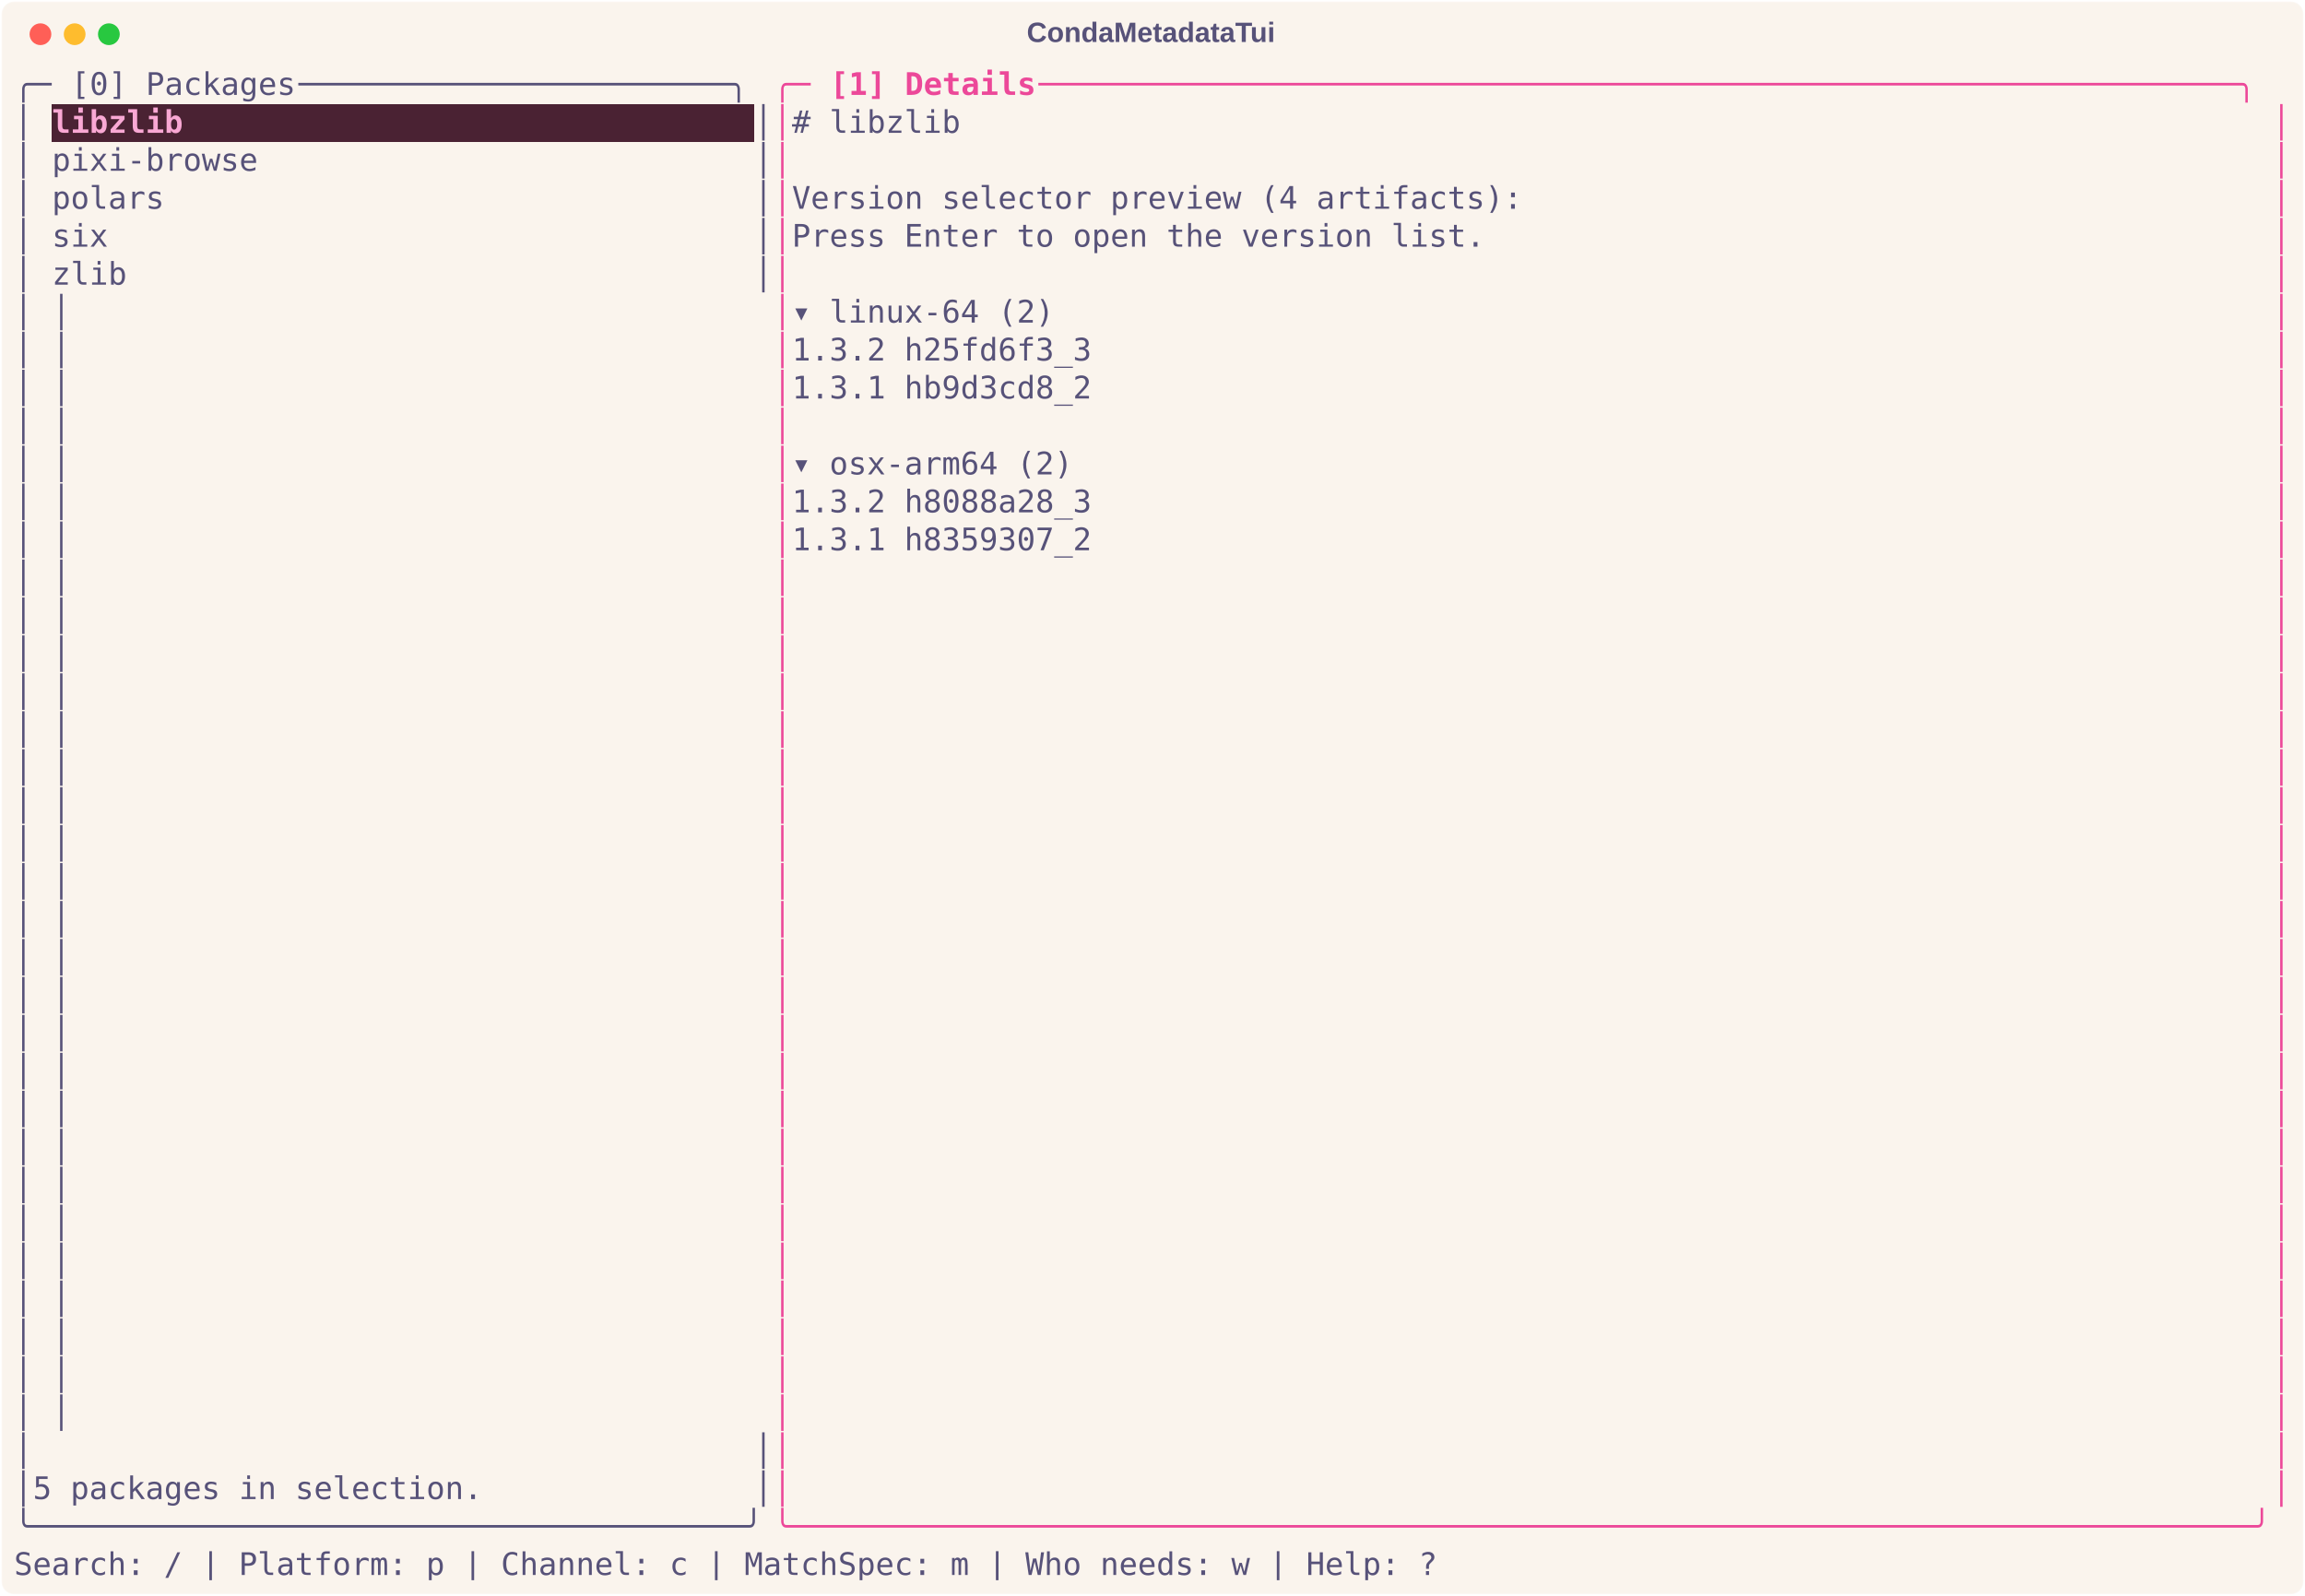
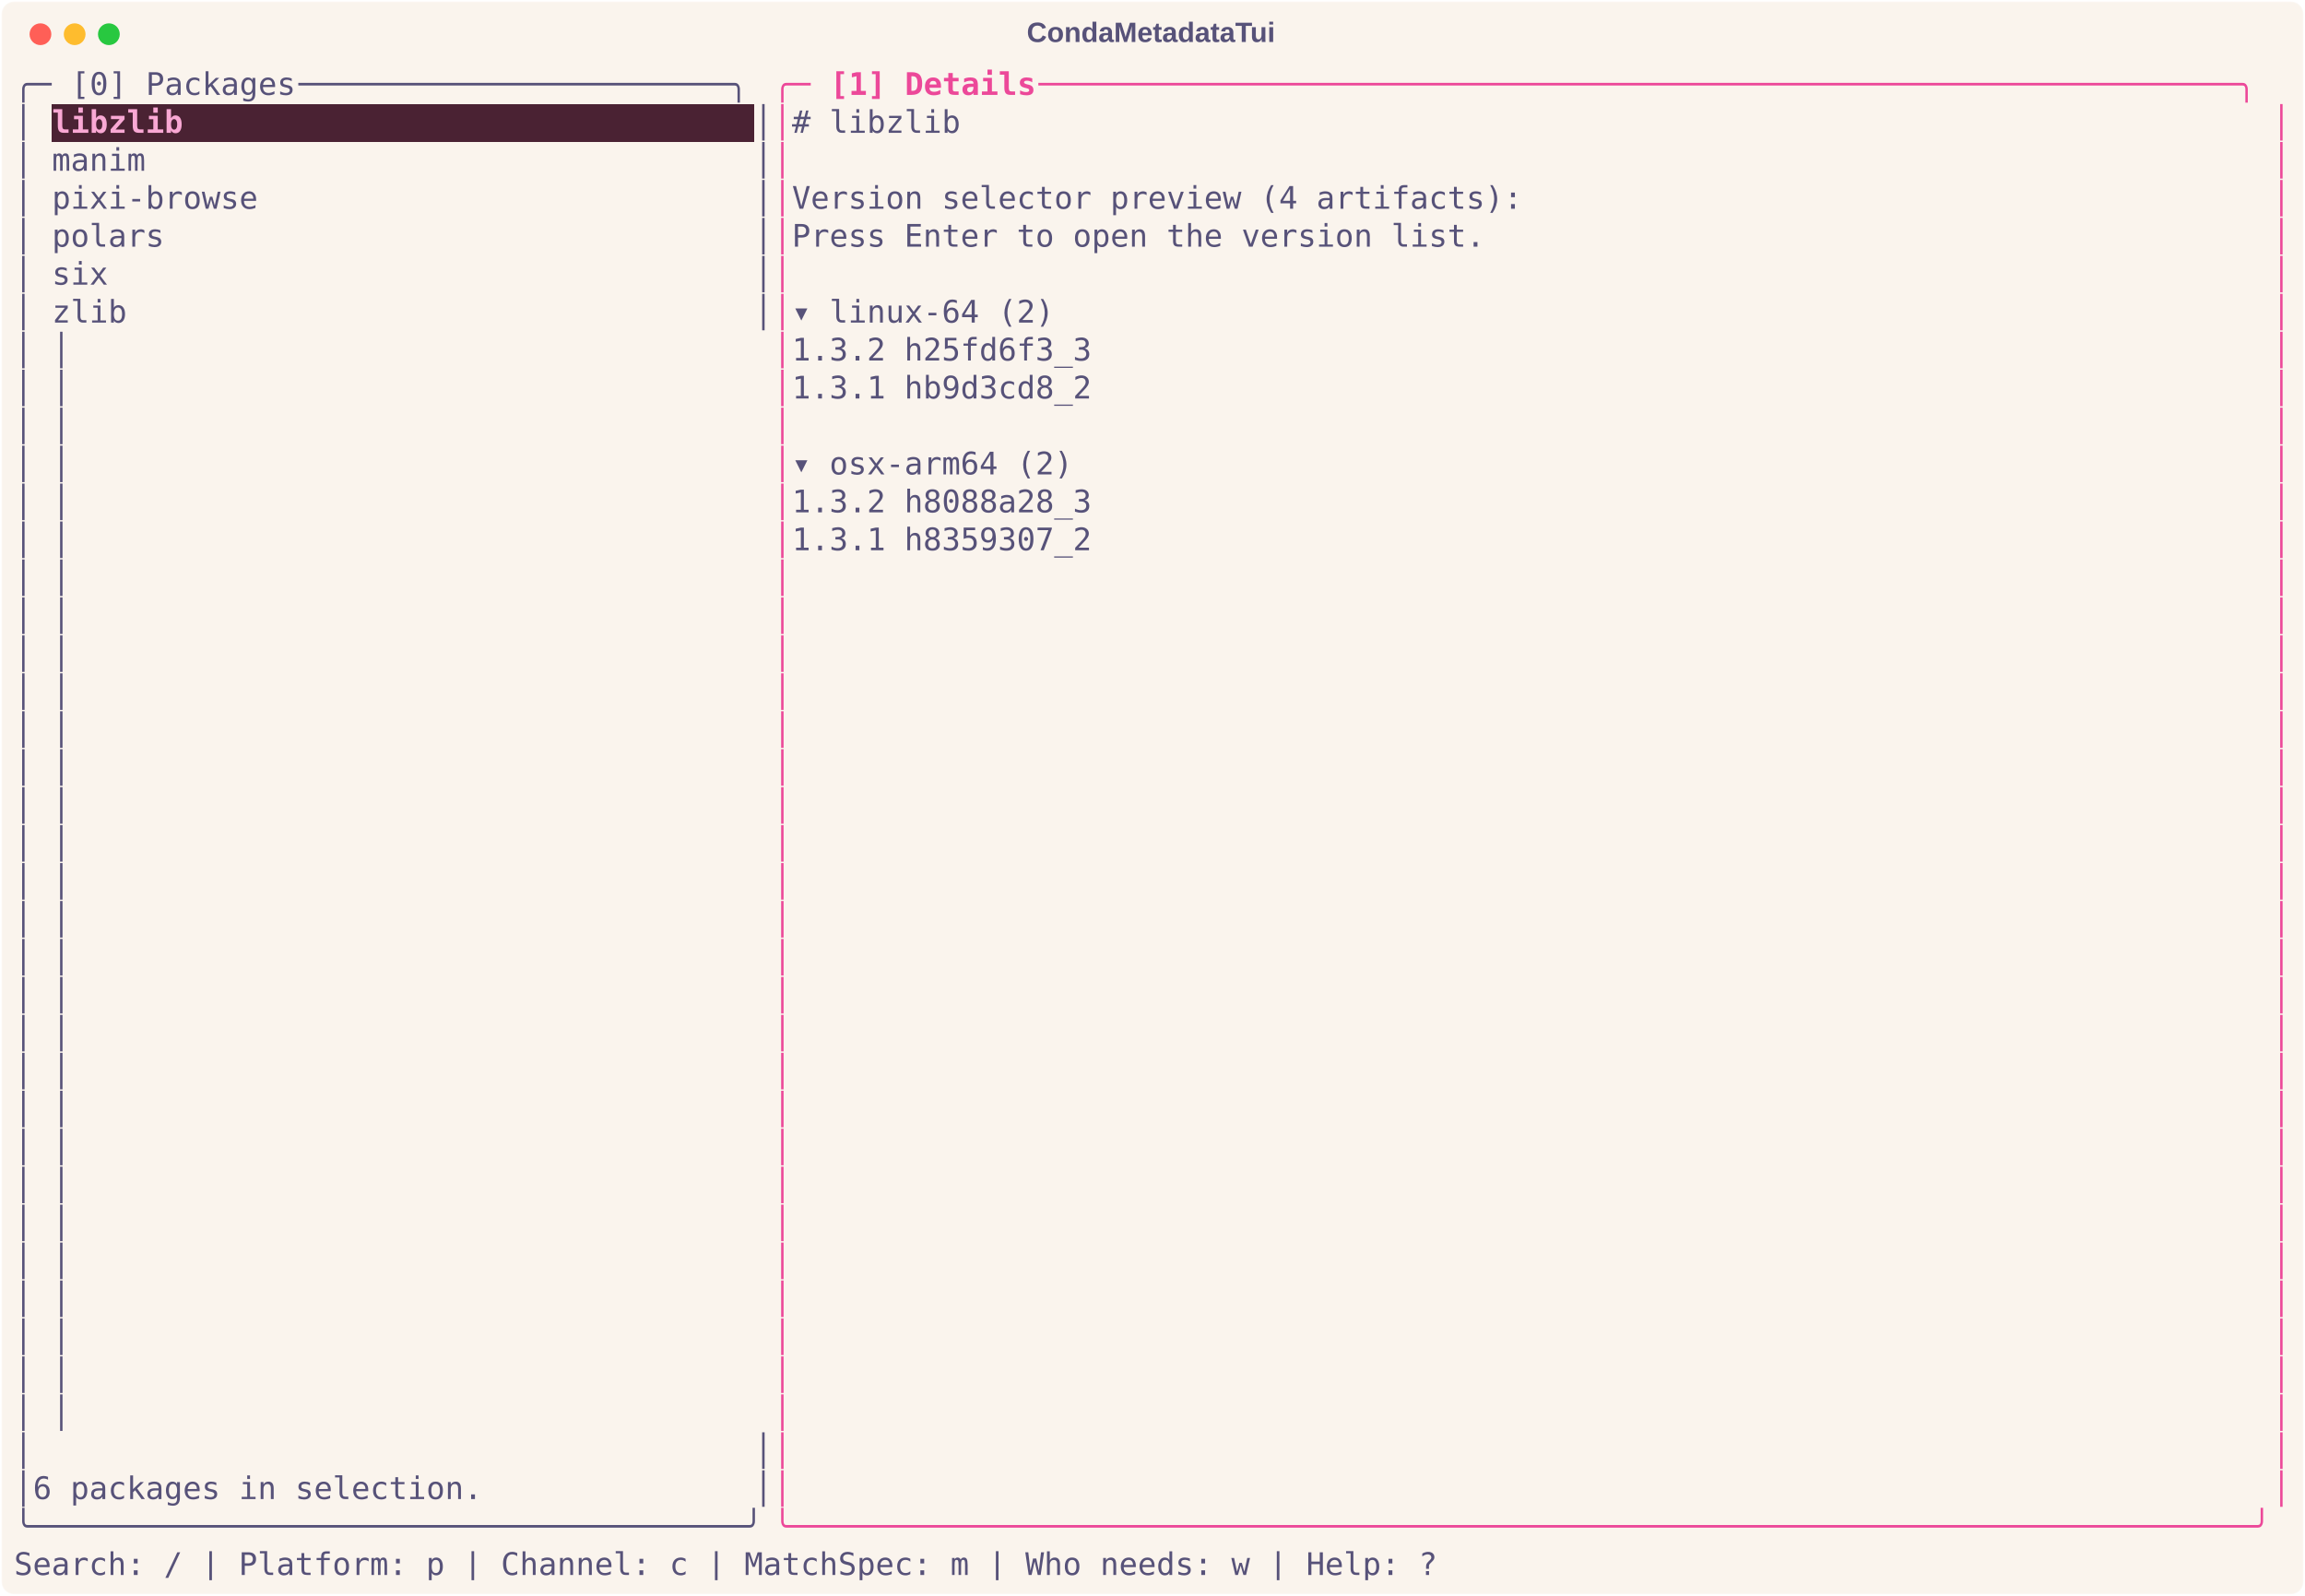
<svg xmlns="http://www.w3.org/2000/svg" class="rich-terminal" viewBox="0 0 1482 1026.0">
  <style>

    @font-face {
        font-family: "Fira Code";
        src: local("FiraCode-Regular"),
                url("https://cdnjs.cloudflare.com/ajax/libs/firacode/6.2.0/woff2/FiraCode-Regular.woff2") format("woff2"),
                url("https://cdnjs.cloudflare.com/ajax/libs/firacode/6.2.0/woff/FiraCode-Regular.woff") format("woff");
        font-style: normal;
        font-weight: 400;
    }
    @font-face {
        font-family: "Fira Code";
        src: local("FiraCode-Bold"),
                url("https://cdnjs.cloudflare.com/ajax/libs/firacode/6.2.0/woff2/FiraCode-Bold.woff2") format("woff2"),
                url("https://cdnjs.cloudflare.com/ajax/libs/firacode/6.2.0/woff/FiraCode-Bold.woff") format("woff");
        font-style: bold;
        font-weight: 700;
    }

    .terminal-matrix {
        font-family: Fira Code, monospace;
        font-size: 20px;
        line-height: 24.4px;
        font-variant-east-asian: full-width;
    }

    .terminal-title {
        font-size: 18px;
        font-weight: bold;
        font-family: arial;
    }

    .terminal-r1 { fill: #575279 }
.terminal-r2 { fill: #ec4899 }
.terminal-r3 { fill: #ec4899;font-weight: bold }
.terminal-r4 { fill: #f9a8d4;font-weight: bold }
    </style>
  <defs>
    <clipPath id="terminal-clip-terminal">
      <rect x="0" y="0" width="1463.0" height="975.0" />
    </clipPath>
    <clipPath id="terminal-line-0">
      <rect x="0" y="1.5" width="1464" height="24.65" />
    </clipPath>
    <clipPath id="terminal-line-1">
      <rect x="0" y="25.9" width="1464" height="24.65" />
    </clipPath>
    <clipPath id="terminal-line-2">
      <rect x="0" y="50.3" width="1464" height="24.65" />
    </clipPath>
    <clipPath id="terminal-line-3">
      <rect x="0" y="74.7" width="1464" height="24.65" />
    </clipPath>
    <clipPath id="terminal-line-4">
      <rect x="0" y="99.1" width="1464" height="24.65" />
    </clipPath>
    <clipPath id="terminal-line-5">
      <rect x="0" y="123.5" width="1464" height="24.65" />
    </clipPath>
    <clipPath id="terminal-line-6">
      <rect x="0" y="147.9" width="1464" height="24.65" />
    </clipPath>
    <clipPath id="terminal-line-7">
      <rect x="0" y="172.3" width="1464" height="24.65" />
    </clipPath>
    <clipPath id="terminal-line-8">
      <rect x="0" y="196.7" width="1464" height="24.65" />
    </clipPath>
    <clipPath id="terminal-line-9">
      <rect x="0" y="221.1" width="1464" height="24.65" />
    </clipPath>
    <clipPath id="terminal-line-10">
      <rect x="0" y="245.5" width="1464" height="24.65" />
    </clipPath>
    <clipPath id="terminal-line-11">
      <rect x="0" y="269.9" width="1464" height="24.65" />
    </clipPath>
    <clipPath id="terminal-line-12">
      <rect x="0" y="294.3" width="1464" height="24.65" />
    </clipPath>
    <clipPath id="terminal-line-13">
      <rect x="0" y="318.7" width="1464" height="24.65" />
    </clipPath>
    <clipPath id="terminal-line-14">
      <rect x="0" y="343.1" width="1464" height="24.65" />
    </clipPath>
    <clipPath id="terminal-line-15">
      <rect x="0" y="367.5" width="1464" height="24.65" />
    </clipPath>
    <clipPath id="terminal-line-16">
      <rect x="0" y="391.9" width="1464" height="24.65" />
    </clipPath>
    <clipPath id="terminal-line-17">
      <rect x="0" y="416.3" width="1464" height="24.65" />
    </clipPath>
    <clipPath id="terminal-line-18">
      <rect x="0" y="440.7" width="1464" height="24.65" />
    </clipPath>
    <clipPath id="terminal-line-19">
      <rect x="0" y="465.1" width="1464" height="24.65" />
    </clipPath>
    <clipPath id="terminal-line-20">
      <rect x="0" y="489.5" width="1464" height="24.65" />
    </clipPath>
    <clipPath id="terminal-line-21">
      <rect x="0" y="513.9" width="1464" height="24.65" />
    </clipPath>
    <clipPath id="terminal-line-22">
      <rect x="0" y="538.3" width="1464" height="24.65" />
    </clipPath>
    <clipPath id="terminal-line-23">
      <rect x="0" y="562.7" width="1464" height="24.65" />
    </clipPath>
    <clipPath id="terminal-line-24">
      <rect x="0" y="587.1" width="1464" height="24.65" />
    </clipPath>
    <clipPath id="terminal-line-25">
      <rect x="0" y="611.5" width="1464" height="24.65" />
    </clipPath>
    <clipPath id="terminal-line-26">
      <rect x="0" y="635.9" width="1464" height="24.65" />
    </clipPath>
    <clipPath id="terminal-line-27">
      <rect x="0" y="660.3" width="1464" height="24.65" />
    </clipPath>
    <clipPath id="terminal-line-28">
      <rect x="0" y="684.7" width="1464" height="24.65" />
    </clipPath>
    <clipPath id="terminal-line-29">
      <rect x="0" y="709.1" width="1464" height="24.65" />
    </clipPath>
    <clipPath id="terminal-line-30">
      <rect x="0" y="733.5" width="1464" height="24.65" />
    </clipPath>
    <clipPath id="terminal-line-31">
      <rect x="0" y="757.9" width="1464" height="24.65" />
    </clipPath>
    <clipPath id="terminal-line-32">
      <rect x="0" y="782.3" width="1464" height="24.65" />
    </clipPath>
    <clipPath id="terminal-line-33">
      <rect x="0" y="806.7" width="1464" height="24.65" />
    </clipPath>
    <clipPath id="terminal-line-34">
      <rect x="0" y="831.1" width="1464" height="24.65" />
    </clipPath>
    <clipPath id="terminal-line-35">
      <rect x="0" y="855.5" width="1464" height="24.65" />
    </clipPath>
    <clipPath id="terminal-line-36">
      <rect x="0" y="879.9" width="1464" height="24.65" />
    </clipPath>
    <clipPath id="terminal-line-37">
      <rect x="0" y="904.3" width="1464" height="24.65" />
    </clipPath>
    <clipPath id="terminal-line-38">
      <rect x="0" y="928.7" width="1464" height="24.65" />
    </clipPath>
  </defs>
  <rect fill="#faf4ed" stroke="rgba(255,255,255,0.35)" stroke-width="1" x="1" y="1" width="1480" height="1024" rx="8" />
  <text class="terminal-title" fill="#575279" text-anchor="middle" x="740" y="27">CondaMetadataTui</text>
  <g transform="translate(26,22)">
    <circle cx="0" cy="0" r="7" fill="#ff5f57" />
    <circle cx="22" cy="0" r="7" fill="#febc2e" />
    <circle cx="44" cy="0" r="7" fill="#28c840" />
  </g>
  <g transform="translate(9, 41)" clip-path="url(#terminal-clip-terminal)">
    <rect fill="#4a2233" x="24.4" y="25.9" width="85.4" height="24.65" shape-rendering="crispEdges" />
    <rect fill="#4a2233" x="109.8" y="25.9" width="366" height="24.65" shape-rendering="crispEdges" />
    <g class="terminal-matrix">
      <text class="terminal-r1" x="0" y="20" textLength="36.6" clip-path="url(#terminal-line-0)">╭─ </text>
      <text class="terminal-r1" x="36.6" y="20" textLength="146.4" clip-path="url(#terminal-line-0)">[0] Packages</text>
      <text class="terminal-r1" x="183" y="20" textLength="305" clip-path="url(#terminal-line-0)"> ───────────────────────╮</text>
      <text class="terminal-r2" x="488" y="20" textLength="36.6" clip-path="url(#terminal-line-0)">╭─ </text>
      <text class="terminal-r3" x="524.6" y="20" textLength="134.2" clip-path="url(#terminal-line-0)">[1] Details</text>
      <text class="terminal-r2" x="658.8" y="20" textLength="805.2" clip-path="url(#terminal-line-0)"> ────────────────────────────────────────────────────────────────╮</text>
      <text class="terminal-r1" x="1464" y="20" textLength="12.2" clip-path="url(#terminal-line-0)">
</text>
      <text class="terminal-r1" x="0" y="44.4" textLength="12.2" clip-path="url(#terminal-line-1)">│</text>
      <text class="terminal-r4" x="24.4" y="44.4" textLength="85.4" clip-path="url(#terminal-line-1)">libzlib</text>
      <text class="terminal-r1" x="475.8" y="44.4" textLength="12.2" clip-path="url(#terminal-line-1)">│</text>
      <text class="terminal-r2" x="488" y="44.4" textLength="12.2" clip-path="url(#terminal-line-1)">│</text>
      <text class="terminal-r1" x="500.2" y="44.4" textLength="109.8" clip-path="url(#terminal-line-1)"># libzlib</text>
      <text class="terminal-r2" x="1451.8" y="44.4" textLength="12.2" clip-path="url(#terminal-line-1)">│</text>
      <text class="terminal-r1" x="1464" y="44.4" textLength="12.2" clip-path="url(#terminal-line-1)">
</text>
      <text class="terminal-r1" x="0" y="68.8" textLength="12.2" clip-path="url(#terminal-line-2)">│</text>
-       <text class="terminal-r1" x="24.4" y="68.8" textLength="134.2" clip-path="url(#terminal-line-2)">pixi-browse</text>
+       <text class="terminal-r1" x="24.4" y="68.8" textLength="61" clip-path="url(#terminal-line-2)">manim</text>
      <text class="terminal-r1" x="475.8" y="68.8" textLength="12.2" clip-path="url(#terminal-line-2)">│</text>
      <text class="terminal-r2" x="488" y="68.8" textLength="12.2" clip-path="url(#terminal-line-2)">│</text>
      <text class="terminal-r2" x="1451.8" y="68.8" textLength="12.2" clip-path="url(#terminal-line-2)">│</text>
      <text class="terminal-r1" x="1464" y="68.8" textLength="12.2" clip-path="url(#terminal-line-2)">
</text>
      <text class="terminal-r1" x="0" y="93.2" textLength="12.2" clip-path="url(#terminal-line-3)">│</text>
-       <text class="terminal-r1" x="24.4" y="93.2" textLength="73.2" clip-path="url(#terminal-line-3)">polars</text>
+       <text class="terminal-r1" x="24.4" y="93.2" textLength="134.2" clip-path="url(#terminal-line-3)">pixi-browse</text>
      <text class="terminal-r1" x="475.8" y="93.2" textLength="12.2" clip-path="url(#terminal-line-3)">│</text>
      <text class="terminal-r2" x="488" y="93.2" textLength="12.2" clip-path="url(#terminal-line-3)">│</text>
      <text class="terminal-r1" x="500.2" y="93.2" textLength="475.8" clip-path="url(#terminal-line-3)">Version selector preview (4 artifacts):</text>
      <text class="terminal-r2" x="1451.8" y="93.2" textLength="12.2" clip-path="url(#terminal-line-3)">│</text>
      <text class="terminal-r1" x="1464" y="93.2" textLength="12.2" clip-path="url(#terminal-line-3)">
</text>
      <text class="terminal-r1" x="0" y="117.6" textLength="12.2" clip-path="url(#terminal-line-4)">│</text>
-       <text class="terminal-r1" x="24.4" y="117.6" textLength="36.6" clip-path="url(#terminal-line-4)">six</text>
+       <text class="terminal-r1" x="24.4" y="117.6" textLength="73.2" clip-path="url(#terminal-line-4)">polars</text>
      <text class="terminal-r1" x="475.8" y="117.6" textLength="12.2" clip-path="url(#terminal-line-4)">│</text>
      <text class="terminal-r2" x="488" y="117.6" textLength="12.2" clip-path="url(#terminal-line-4)">│</text>
      <text class="terminal-r1" x="500.2" y="117.6" textLength="451.4" clip-path="url(#terminal-line-4)">Press Enter to open the version list.</text>
      <text class="terminal-r2" x="1451.8" y="117.6" textLength="12.2" clip-path="url(#terminal-line-4)">│</text>
      <text class="terminal-r1" x="1464" y="117.6" textLength="12.2" clip-path="url(#terminal-line-4)">
</text>
      <text class="terminal-r1" x="0" y="142" textLength="12.2" clip-path="url(#terminal-line-5)">│</text>
-       <text class="terminal-r1" x="24.4" y="142" textLength="48.8" clip-path="url(#terminal-line-5)">zlib</text>
+       <text class="terminal-r1" x="24.4" y="142" textLength="36.6" clip-path="url(#terminal-line-5)">six</text>
      <text class="terminal-r1" x="475.8" y="142" textLength="12.2" clip-path="url(#terminal-line-5)">│</text>
      <text class="terminal-r2" x="488" y="142" textLength="12.2" clip-path="url(#terminal-line-5)">│</text>
      <text class="terminal-r2" x="1451.8" y="142" textLength="12.2" clip-path="url(#terminal-line-5)">│</text>
      <text class="terminal-r1" x="1464" y="142" textLength="12.2" clip-path="url(#terminal-line-5)">
</text>
      <text class="terminal-r1" x="0" y="166.4" textLength="12.2" clip-path="url(#terminal-line-6)">│</text>
-       <text class="terminal-r1" x="24.4" y="166.4" textLength="463.6" clip-path="url(#terminal-line-6)">                                     │</text>
+       <text class="terminal-r1" x="24.4" y="166.4" textLength="48.8" clip-path="url(#terminal-line-6)">zlib</text>
+       <text class="terminal-r1" x="475.8" y="166.4" textLength="12.2" clip-path="url(#terminal-line-6)">│</text>
      <text class="terminal-r2" x="488" y="166.4" textLength="12.2" clip-path="url(#terminal-line-6)">│</text>
      <text class="terminal-r1" x="500.2" y="166.4" textLength="170.8" clip-path="url(#terminal-line-6)">▾ linux-64 (2)</text>
      <text class="terminal-r2" x="1451.8" y="166.4" textLength="12.2" clip-path="url(#terminal-line-6)">│</text>
      <text class="terminal-r1" x="1464" y="166.4" textLength="12.2" clip-path="url(#terminal-line-6)">
</text>
      <text class="terminal-r1" x="0" y="190.8" textLength="12.2" clip-path="url(#terminal-line-7)">│</text>
      <text class="terminal-r1" x="24.4" y="190.8" textLength="463.6" clip-path="url(#terminal-line-7)">                                     │</text>
      <text class="terminal-r2" x="488" y="190.8" textLength="12.2" clip-path="url(#terminal-line-7)">│</text>
      <text class="terminal-r1" x="500.2" y="190.8" textLength="195.2" clip-path="url(#terminal-line-7)">1.3.2 h25fd6f3_3</text>
      <text class="terminal-r2" x="1451.8" y="190.8" textLength="12.2" clip-path="url(#terminal-line-7)">│</text>
      <text class="terminal-r1" x="1464" y="190.8" textLength="12.2" clip-path="url(#terminal-line-7)">
</text>
      <text class="terminal-r1" x="0" y="215.2" textLength="12.2" clip-path="url(#terminal-line-8)">│</text>
      <text class="terminal-r1" x="24.4" y="215.2" textLength="463.6" clip-path="url(#terminal-line-8)">                                     │</text>
      <text class="terminal-r2" x="488" y="215.2" textLength="12.2" clip-path="url(#terminal-line-8)">│</text>
      <text class="terminal-r1" x="500.2" y="215.2" textLength="195.2" clip-path="url(#terminal-line-8)">1.3.1 hb9d3cd8_2</text>
      <text class="terminal-r2" x="1451.8" y="215.2" textLength="12.2" clip-path="url(#terminal-line-8)">│</text>
      <text class="terminal-r1" x="1464" y="215.2" textLength="12.2" clip-path="url(#terminal-line-8)">
</text>
      <text class="terminal-r1" x="0" y="239.6" textLength="12.2" clip-path="url(#terminal-line-9)">│</text>
      <text class="terminal-r1" x="24.4" y="239.6" textLength="463.6" clip-path="url(#terminal-line-9)">                                     │</text>
      <text class="terminal-r2" x="488" y="239.6" textLength="12.2" clip-path="url(#terminal-line-9)">│</text>
      <text class="terminal-r2" x="1451.8" y="239.6" textLength="12.2" clip-path="url(#terminal-line-9)">│</text>
      <text class="terminal-r1" x="1464" y="239.6" textLength="12.2" clip-path="url(#terminal-line-9)">
</text>
      <text class="terminal-r1" x="0" y="264" textLength="12.2" clip-path="url(#terminal-line-10)">│</text>
      <text class="terminal-r1" x="24.4" y="264" textLength="463.6" clip-path="url(#terminal-line-10)">                                     │</text>
      <text class="terminal-r2" x="488" y="264" textLength="12.2" clip-path="url(#terminal-line-10)">│</text>
      <text class="terminal-r1" x="500.2" y="264" textLength="183" clip-path="url(#terminal-line-10)">▾ osx-arm64 (2)</text>
      <text class="terminal-r2" x="1451.8" y="264" textLength="12.2" clip-path="url(#terminal-line-10)">│</text>
      <text class="terminal-r1" x="1464" y="264" textLength="12.2" clip-path="url(#terminal-line-10)">
</text>
      <text class="terminal-r1" x="0" y="288.4" textLength="12.2" clip-path="url(#terminal-line-11)">│</text>
      <text class="terminal-r1" x="24.4" y="288.4" textLength="463.6" clip-path="url(#terminal-line-11)">                                     │</text>
      <text class="terminal-r2" x="488" y="288.4" textLength="12.2" clip-path="url(#terminal-line-11)">│</text>
      <text class="terminal-r1" x="500.2" y="288.4" textLength="195.2" clip-path="url(#terminal-line-11)">1.3.2 h8088a28_3</text>
      <text class="terminal-r2" x="1451.8" y="288.4" textLength="12.2" clip-path="url(#terminal-line-11)">│</text>
      <text class="terminal-r1" x="1464" y="288.4" textLength="12.2" clip-path="url(#terminal-line-11)">
</text>
      <text class="terminal-r1" x="0" y="312.8" textLength="12.2" clip-path="url(#terminal-line-12)">│</text>
      <text class="terminal-r1" x="24.4" y="312.8" textLength="463.6" clip-path="url(#terminal-line-12)">                                     │</text>
      <text class="terminal-r2" x="488" y="312.8" textLength="12.2" clip-path="url(#terminal-line-12)">│</text>
      <text class="terminal-r1" x="500.2" y="312.8" textLength="195.2" clip-path="url(#terminal-line-12)">1.3.1 h8359307_2</text>
      <text class="terminal-r2" x="1451.8" y="312.8" textLength="12.2" clip-path="url(#terminal-line-12)">│</text>
      <text class="terminal-r1" x="1464" y="312.8" textLength="12.2" clip-path="url(#terminal-line-12)">
</text>
      <text class="terminal-r1" x="0" y="337.2" textLength="12.2" clip-path="url(#terminal-line-13)">│</text>
      <text class="terminal-r1" x="24.4" y="337.2" textLength="463.6" clip-path="url(#terminal-line-13)">                                     │</text>
      <text class="terminal-r2" x="488" y="337.2" textLength="12.2" clip-path="url(#terminal-line-13)">│</text>
      <text class="terminal-r2" x="1451.8" y="337.2" textLength="12.2" clip-path="url(#terminal-line-13)">│</text>
      <text class="terminal-r1" x="1464" y="337.2" textLength="12.2" clip-path="url(#terminal-line-13)">
</text>
      <text class="terminal-r1" x="0" y="361.6" textLength="12.2" clip-path="url(#terminal-line-14)">│</text>
      <text class="terminal-r1" x="24.4" y="361.6" textLength="463.6" clip-path="url(#terminal-line-14)">                                     │</text>
      <text class="terminal-r2" x="488" y="361.6" textLength="12.2" clip-path="url(#terminal-line-14)">│</text>
      <text class="terminal-r2" x="1451.8" y="361.6" textLength="12.2" clip-path="url(#terminal-line-14)">│</text>
      <text class="terminal-r1" x="1464" y="361.6" textLength="12.2" clip-path="url(#terminal-line-14)">
</text>
      <text class="terminal-r1" x="0" y="386" textLength="12.2" clip-path="url(#terminal-line-15)">│</text>
      <text class="terminal-r1" x="24.4" y="386" textLength="463.6" clip-path="url(#terminal-line-15)">                                     │</text>
      <text class="terminal-r2" x="488" y="386" textLength="12.2" clip-path="url(#terminal-line-15)">│</text>
      <text class="terminal-r2" x="1451.8" y="386" textLength="12.2" clip-path="url(#terminal-line-15)">│</text>
      <text class="terminal-r1" x="1464" y="386" textLength="12.2" clip-path="url(#terminal-line-15)">
</text>
      <text class="terminal-r1" x="0" y="410.4" textLength="12.2" clip-path="url(#terminal-line-16)">│</text>
      <text class="terminal-r1" x="24.4" y="410.4" textLength="463.6" clip-path="url(#terminal-line-16)">                                     │</text>
      <text class="terminal-r2" x="488" y="410.4" textLength="12.2" clip-path="url(#terminal-line-16)">│</text>
      <text class="terminal-r2" x="1451.8" y="410.4" textLength="12.2" clip-path="url(#terminal-line-16)">│</text>
      <text class="terminal-r1" x="1464" y="410.4" textLength="12.2" clip-path="url(#terminal-line-16)">
</text>
      <text class="terminal-r1" x="0" y="434.8" textLength="12.2" clip-path="url(#terminal-line-17)">│</text>
      <text class="terminal-r1" x="24.4" y="434.8" textLength="463.6" clip-path="url(#terminal-line-17)">                                     │</text>
      <text class="terminal-r2" x="488" y="434.8" textLength="12.2" clip-path="url(#terminal-line-17)">│</text>
      <text class="terminal-r2" x="1451.8" y="434.8" textLength="12.2" clip-path="url(#terminal-line-17)">│</text>
      <text class="terminal-r1" x="1464" y="434.8" textLength="12.2" clip-path="url(#terminal-line-17)">
</text>
      <text class="terminal-r1" x="0" y="459.2" textLength="12.2" clip-path="url(#terminal-line-18)">│</text>
      <text class="terminal-r1" x="24.4" y="459.2" textLength="463.6" clip-path="url(#terminal-line-18)">                                     │</text>
      <text class="terminal-r2" x="488" y="459.2" textLength="12.2" clip-path="url(#terminal-line-18)">│</text>
      <text class="terminal-r2" x="1451.8" y="459.2" textLength="12.2" clip-path="url(#terminal-line-18)">│</text>
      <text class="terminal-r1" x="1464" y="459.2" textLength="12.2" clip-path="url(#terminal-line-18)">
</text>
      <text class="terminal-r1" x="0" y="483.6" textLength="12.2" clip-path="url(#terminal-line-19)">│</text>
      <text class="terminal-r1" x="24.4" y="483.6" textLength="463.6" clip-path="url(#terminal-line-19)">                                     │</text>
      <text class="terminal-r2" x="488" y="483.6" textLength="12.2" clip-path="url(#terminal-line-19)">│</text>
      <text class="terminal-r2" x="1451.8" y="483.6" textLength="12.2" clip-path="url(#terminal-line-19)">│</text>
      <text class="terminal-r1" x="1464" y="483.6" textLength="12.2" clip-path="url(#terminal-line-19)">
</text>
      <text class="terminal-r1" x="0" y="508" textLength="12.2" clip-path="url(#terminal-line-20)">│</text>
      <text class="terminal-r1" x="24.4" y="508" textLength="463.6" clip-path="url(#terminal-line-20)">                                     │</text>
      <text class="terminal-r2" x="488" y="508" textLength="12.2" clip-path="url(#terminal-line-20)">│</text>
      <text class="terminal-r2" x="1451.8" y="508" textLength="12.2" clip-path="url(#terminal-line-20)">│</text>
      <text class="terminal-r1" x="1464" y="508" textLength="12.2" clip-path="url(#terminal-line-20)">
</text>
      <text class="terminal-r1" x="0" y="532.4" textLength="12.2" clip-path="url(#terminal-line-21)">│</text>
      <text class="terminal-r1" x="24.4" y="532.4" textLength="463.6" clip-path="url(#terminal-line-21)">                                     │</text>
      <text class="terminal-r2" x="488" y="532.4" textLength="12.2" clip-path="url(#terminal-line-21)">│</text>
      <text class="terminal-r2" x="1451.8" y="532.4" textLength="12.2" clip-path="url(#terminal-line-21)">│</text>
      <text class="terminal-r1" x="1464" y="532.4" textLength="12.2" clip-path="url(#terminal-line-21)">
</text>
      <text class="terminal-r1" x="0" y="556.8" textLength="12.2" clip-path="url(#terminal-line-22)">│</text>
      <text class="terminal-r1" x="24.4" y="556.8" textLength="463.6" clip-path="url(#terminal-line-22)">                                     │</text>
      <text class="terminal-r2" x="488" y="556.8" textLength="12.2" clip-path="url(#terminal-line-22)">│</text>
      <text class="terminal-r2" x="1451.8" y="556.8" textLength="12.2" clip-path="url(#terminal-line-22)">│</text>
      <text class="terminal-r1" x="1464" y="556.8" textLength="12.2" clip-path="url(#terminal-line-22)">
</text>
      <text class="terminal-r1" x="0" y="581.2" textLength="12.2" clip-path="url(#terminal-line-23)">│</text>
      <text class="terminal-r1" x="24.4" y="581.2" textLength="463.6" clip-path="url(#terminal-line-23)">                                     │</text>
      <text class="terminal-r2" x="488" y="581.2" textLength="12.2" clip-path="url(#terminal-line-23)">│</text>
      <text class="terminal-r2" x="1451.8" y="581.2" textLength="12.2" clip-path="url(#terminal-line-23)">│</text>
      <text class="terminal-r1" x="1464" y="581.2" textLength="12.2" clip-path="url(#terminal-line-23)">
</text>
      <text class="terminal-r1" x="0" y="605.6" textLength="12.2" clip-path="url(#terminal-line-24)">│</text>
      <text class="terminal-r1" x="24.4" y="605.6" textLength="463.6" clip-path="url(#terminal-line-24)">                                     │</text>
      <text class="terminal-r2" x="488" y="605.6" textLength="12.2" clip-path="url(#terminal-line-24)">│</text>
      <text class="terminal-r2" x="1451.8" y="605.6" textLength="12.2" clip-path="url(#terminal-line-24)">│</text>
      <text class="terminal-r1" x="1464" y="605.6" textLength="12.2" clip-path="url(#terminal-line-24)">
</text>
      <text class="terminal-r1" x="0" y="630" textLength="12.2" clip-path="url(#terminal-line-25)">│</text>
      <text class="terminal-r1" x="24.4" y="630" textLength="463.6" clip-path="url(#terminal-line-25)">                                     │</text>
      <text class="terminal-r2" x="488" y="630" textLength="12.2" clip-path="url(#terminal-line-25)">│</text>
      <text class="terminal-r2" x="1451.8" y="630" textLength="12.2" clip-path="url(#terminal-line-25)">│</text>
      <text class="terminal-r1" x="1464" y="630" textLength="12.2" clip-path="url(#terminal-line-25)">
</text>
      <text class="terminal-r1" x="0" y="654.4" textLength="12.2" clip-path="url(#terminal-line-26)">│</text>
      <text class="terminal-r1" x="24.4" y="654.4" textLength="463.6" clip-path="url(#terminal-line-26)">                                     │</text>
      <text class="terminal-r2" x="488" y="654.4" textLength="12.2" clip-path="url(#terminal-line-26)">│</text>
      <text class="terminal-r2" x="1451.8" y="654.4" textLength="12.2" clip-path="url(#terminal-line-26)">│</text>
      <text class="terminal-r1" x="1464" y="654.4" textLength="12.2" clip-path="url(#terminal-line-26)">
</text>
      <text class="terminal-r1" x="0" y="678.8" textLength="12.2" clip-path="url(#terminal-line-27)">│</text>
      <text class="terminal-r1" x="24.4" y="678.8" textLength="463.6" clip-path="url(#terminal-line-27)">                                     │</text>
      <text class="terminal-r2" x="488" y="678.8" textLength="12.2" clip-path="url(#terminal-line-27)">│</text>
      <text class="terminal-r2" x="1451.8" y="678.8" textLength="12.2" clip-path="url(#terminal-line-27)">│</text>
      <text class="terminal-r1" x="1464" y="678.8" textLength="12.2" clip-path="url(#terminal-line-27)">
</text>
      <text class="terminal-r1" x="0" y="703.2" textLength="12.2" clip-path="url(#terminal-line-28)">│</text>
      <text class="terminal-r1" x="24.4" y="703.2" textLength="463.6" clip-path="url(#terminal-line-28)">                                     │</text>
      <text class="terminal-r2" x="488" y="703.2" textLength="12.2" clip-path="url(#terminal-line-28)">│</text>
      <text class="terminal-r2" x="1451.8" y="703.2" textLength="12.2" clip-path="url(#terminal-line-28)">│</text>
      <text class="terminal-r1" x="1464" y="703.2" textLength="12.2" clip-path="url(#terminal-line-28)">
</text>
      <text class="terminal-r1" x="0" y="727.6" textLength="12.2" clip-path="url(#terminal-line-29)">│</text>
      <text class="terminal-r1" x="24.4" y="727.6" textLength="463.6" clip-path="url(#terminal-line-29)">                                     │</text>
      <text class="terminal-r2" x="488" y="727.6" textLength="12.2" clip-path="url(#terminal-line-29)">│</text>
      <text class="terminal-r2" x="1451.8" y="727.6" textLength="12.2" clip-path="url(#terminal-line-29)">│</text>
      <text class="terminal-r1" x="1464" y="727.6" textLength="12.2" clip-path="url(#terminal-line-29)">
</text>
      <text class="terminal-r1" x="0" y="752" textLength="12.2" clip-path="url(#terminal-line-30)">│</text>
      <text class="terminal-r1" x="24.4" y="752" textLength="463.6" clip-path="url(#terminal-line-30)">                                     │</text>
      <text class="terminal-r2" x="488" y="752" textLength="12.2" clip-path="url(#terminal-line-30)">│</text>
      <text class="terminal-r2" x="1451.8" y="752" textLength="12.2" clip-path="url(#terminal-line-30)">│</text>
      <text class="terminal-r1" x="1464" y="752" textLength="12.2" clip-path="url(#terminal-line-30)">
</text>
      <text class="terminal-r1" x="0" y="776.4" textLength="12.2" clip-path="url(#terminal-line-31)">│</text>
      <text class="terminal-r1" x="24.4" y="776.4" textLength="463.6" clip-path="url(#terminal-line-31)">                                     │</text>
      <text class="terminal-r2" x="488" y="776.4" textLength="12.2" clip-path="url(#terminal-line-31)">│</text>
      <text class="terminal-r2" x="1451.8" y="776.4" textLength="12.2" clip-path="url(#terminal-line-31)">│</text>
      <text class="terminal-r1" x="1464" y="776.4" textLength="12.2" clip-path="url(#terminal-line-31)">
</text>
      <text class="terminal-r1" x="0" y="800.8" textLength="12.2" clip-path="url(#terminal-line-32)">│</text>
      <text class="terminal-r1" x="24.4" y="800.8" textLength="463.6" clip-path="url(#terminal-line-32)">                                     │</text>
      <text class="terminal-r2" x="488" y="800.8" textLength="12.2" clip-path="url(#terminal-line-32)">│</text>
      <text class="terminal-r2" x="1451.8" y="800.8" textLength="12.2" clip-path="url(#terminal-line-32)">│</text>
      <text class="terminal-r1" x="1464" y="800.8" textLength="12.2" clip-path="url(#terminal-line-32)">
</text>
      <text class="terminal-r1" x="0" y="825.2" textLength="12.2" clip-path="url(#terminal-line-33)">│</text>
      <text class="terminal-r1" x="24.4" y="825.2" textLength="463.6" clip-path="url(#terminal-line-33)">                                     │</text>
      <text class="terminal-r2" x="488" y="825.2" textLength="12.2" clip-path="url(#terminal-line-33)">│</text>
      <text class="terminal-r2" x="1451.8" y="825.2" textLength="12.2" clip-path="url(#terminal-line-33)">│</text>
      <text class="terminal-r1" x="1464" y="825.2" textLength="12.2" clip-path="url(#terminal-line-33)">
</text>
      <text class="terminal-r1" x="0" y="849.6" textLength="12.2" clip-path="url(#terminal-line-34)">│</text>
      <text class="terminal-r1" x="24.4" y="849.6" textLength="463.6" clip-path="url(#terminal-line-34)">                                     │</text>
      <text class="terminal-r2" x="488" y="849.6" textLength="12.2" clip-path="url(#terminal-line-34)">│</text>
      <text class="terminal-r2" x="1451.8" y="849.6" textLength="12.2" clip-path="url(#terminal-line-34)">│</text>
      <text class="terminal-r1" x="1464" y="849.6" textLength="12.2" clip-path="url(#terminal-line-34)">
</text>
      <text class="terminal-r1" x="0" y="874" textLength="12.2" clip-path="url(#terminal-line-35)">│</text>
      <text class="terminal-r1" x="24.4" y="874" textLength="463.6" clip-path="url(#terminal-line-35)">                                     │</text>
      <text class="terminal-r2" x="488" y="874" textLength="12.2" clip-path="url(#terminal-line-35)">│</text>
      <text class="terminal-r2" x="1451.8" y="874" textLength="12.2" clip-path="url(#terminal-line-35)">│</text>
      <text class="terminal-r1" x="1464" y="874" textLength="12.2" clip-path="url(#terminal-line-35)">
</text>
      <text class="terminal-r1" x="0" y="898.4" textLength="12.2" clip-path="url(#terminal-line-36)">│</text>
      <text class="terminal-r1" x="475.8" y="898.4" textLength="12.2" clip-path="url(#terminal-line-36)">│</text>
      <text class="terminal-r2" x="488" y="898.4" textLength="12.2" clip-path="url(#terminal-line-36)">│</text>
      <text class="terminal-r2" x="1451.8" y="898.4" textLength="12.2" clip-path="url(#terminal-line-36)">│</text>
      <text class="terminal-r1" x="1464" y="898.4" textLength="12.2" clip-path="url(#terminal-line-36)">
</text>
      <text class="terminal-r1" x="0" y="922.8" textLength="12.2" clip-path="url(#terminal-line-37)">│</text>
-       <text class="terminal-r1" x="12.2" y="922.8" textLength="292.8" clip-path="url(#terminal-line-37)">5 packages in selection.</text>
+       <text class="terminal-r1" x="12.2" y="922.8" textLength="292.8" clip-path="url(#terminal-line-37)">6 packages in selection.</text>
      <text class="terminal-r1" x="475.8" y="922.8" textLength="12.2" clip-path="url(#terminal-line-37)">│</text>
      <text class="terminal-r2" x="488" y="922.8" textLength="12.2" clip-path="url(#terminal-line-37)">│</text>
      <text class="terminal-r2" x="1451.8" y="922.8" textLength="12.2" clip-path="url(#terminal-line-37)">│</text>
      <text class="terminal-r1" x="1464" y="922.8" textLength="12.2" clip-path="url(#terminal-line-37)">
</text>
      <text class="terminal-r1" x="0" y="947.2" textLength="488" clip-path="url(#terminal-line-38)">╰──────────────────────────────────────╯</text>
      <text class="terminal-r2" x="488" y="947.2" textLength="976" clip-path="url(#terminal-line-38)">╰──────────────────────────────────────────────────────────────────────────────╯</text>
      <text class="terminal-r1" x="1464" y="947.2" textLength="12.2" clip-path="url(#terminal-line-38)">
</text>
      <text class="terminal-r1" x="0" y="971.6" textLength="927.2" clip-path="url(#terminal-line-39)">Search: / | Platform: p | Channel: c | MatchSpec: m | Who needs: w | Help: ?</text>
    </g>
  </g>
</svg>
